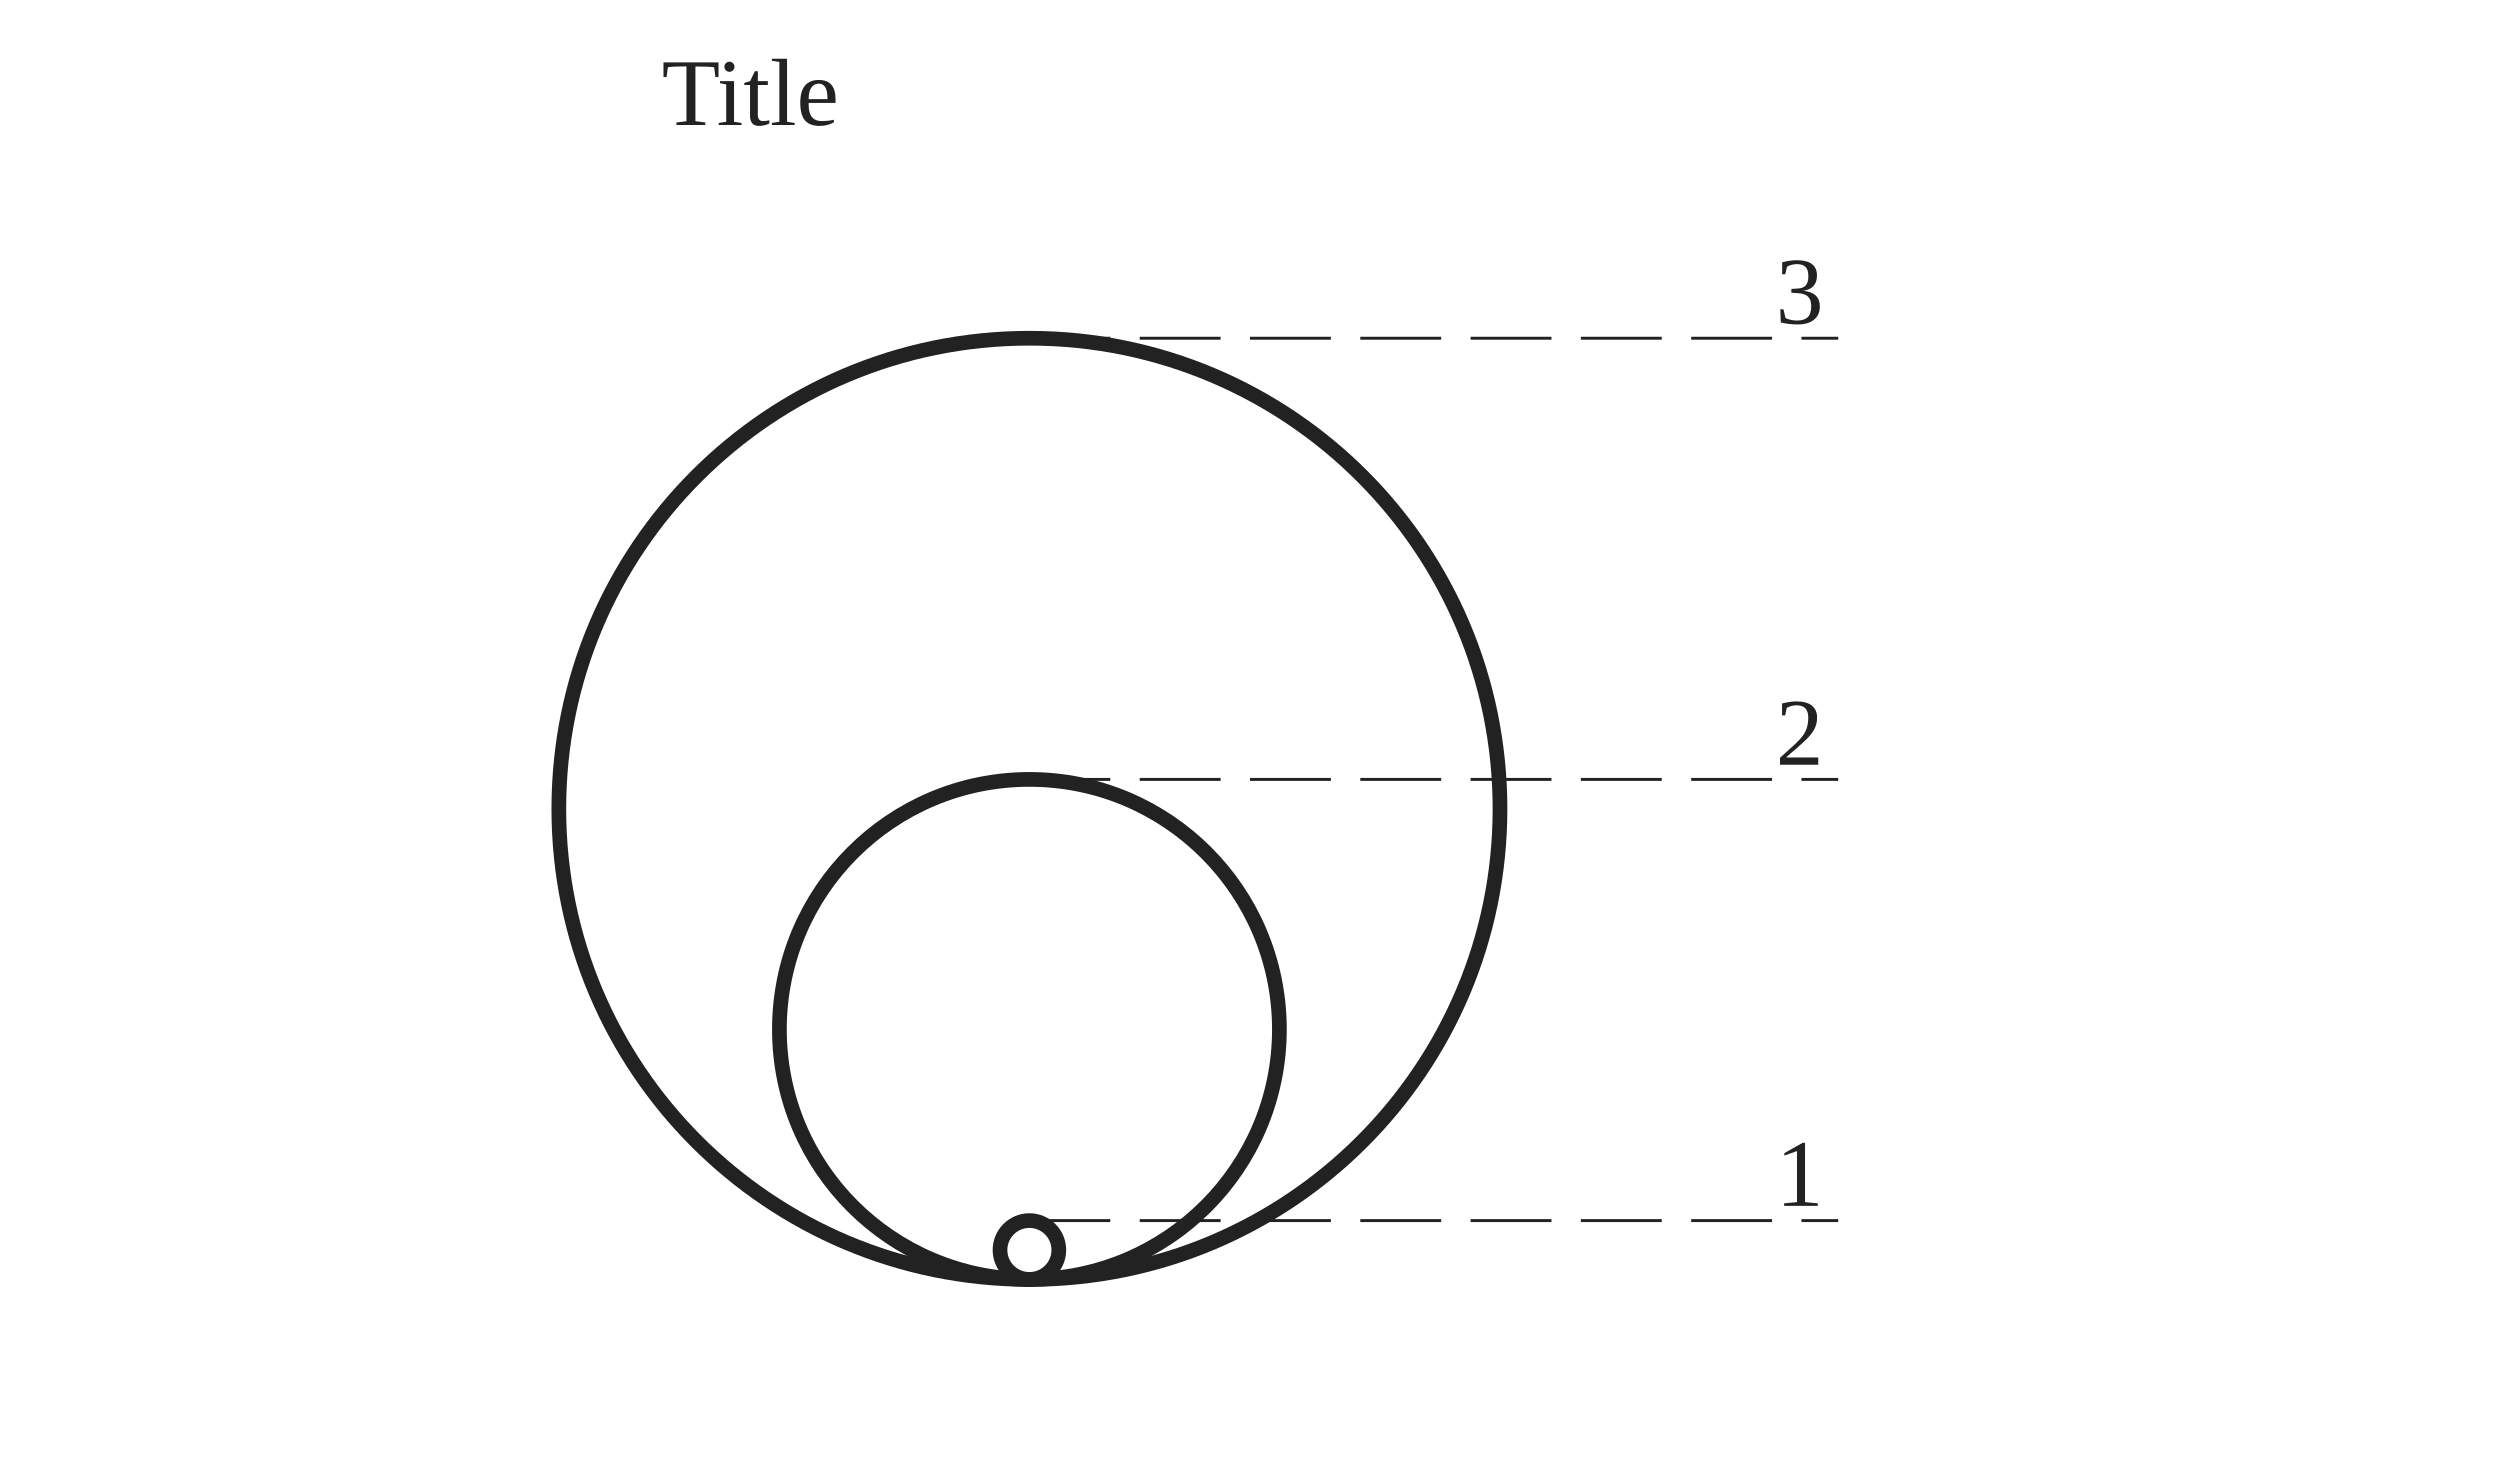
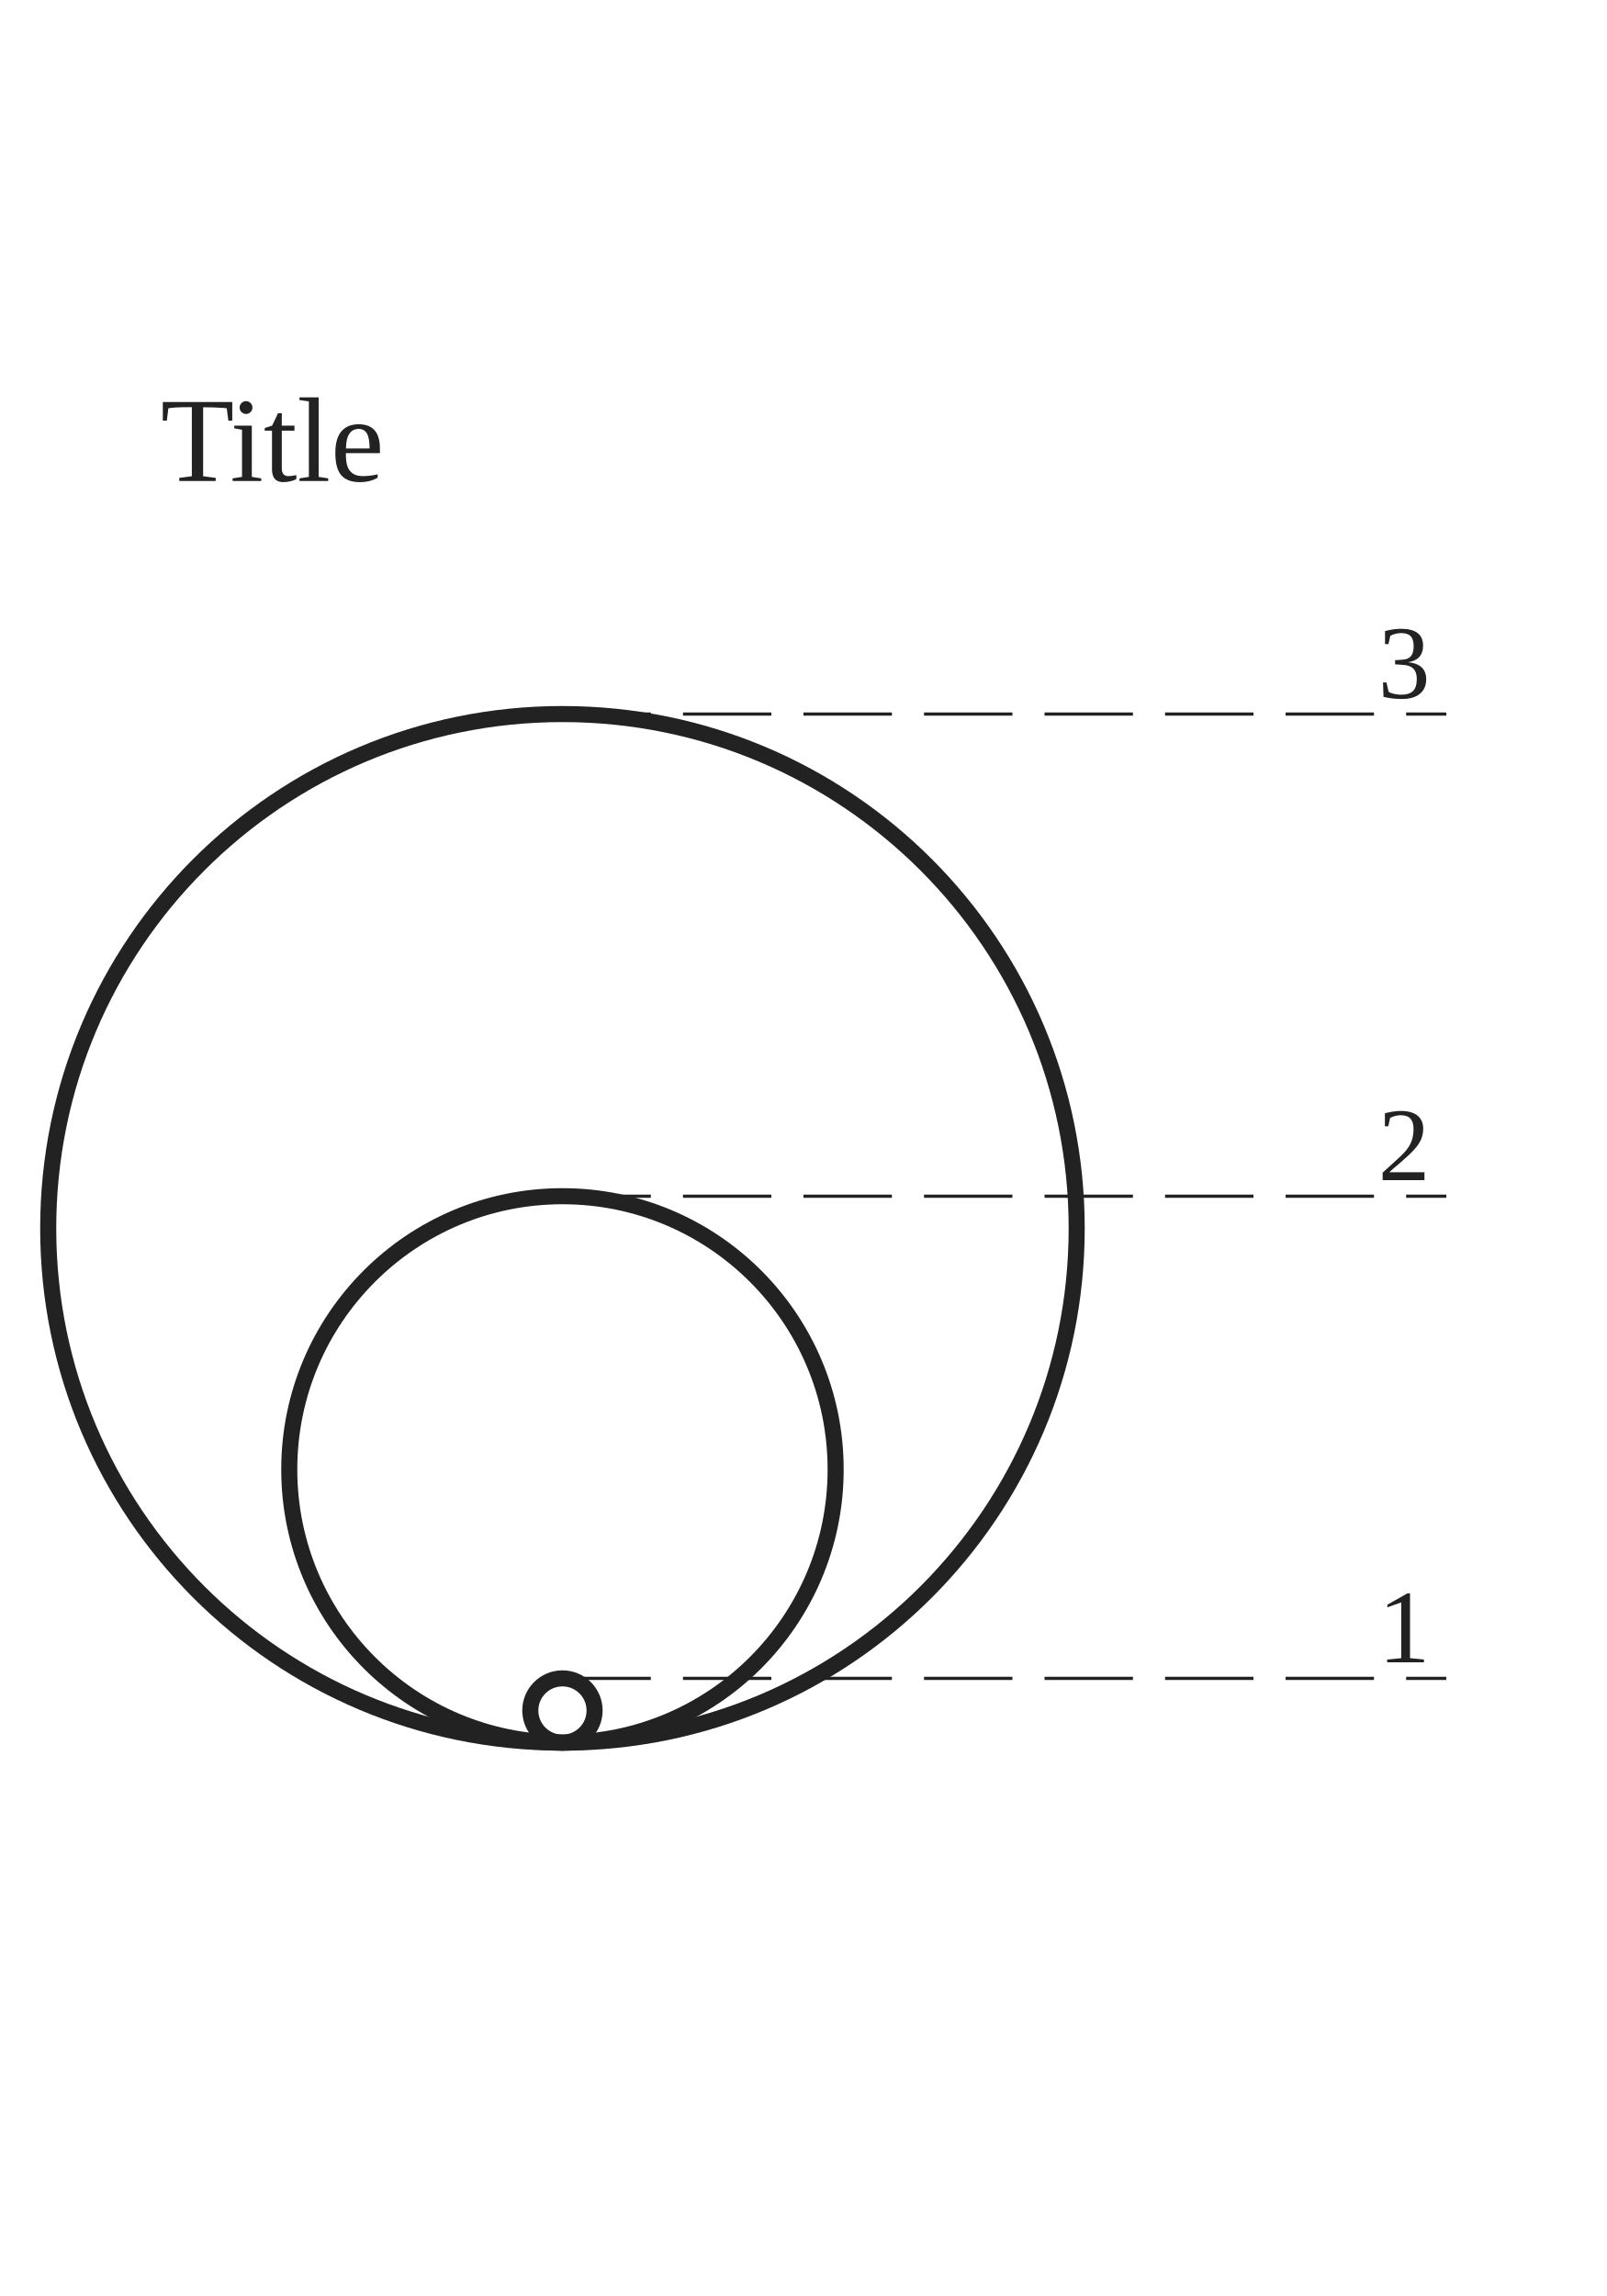
- <svg xmlns="http://www.w3.org/2000/svg" version="1.1" id="Layer_1" x="0px" y="0px" width="340px" height="200px" viewBox="0 0 200 200" preserveAspectRatio="xMidYMid meet">
+ <svg xmlns="http://www.w3.org/2000/svg" version="1.1" id="Layer_1" x="0px" y="0px" width="140px" height="200px" viewBox="0 0 200 200" preserveAspectRatio="xMidYMid meet">
  <g>
-     <text id="title" transform="matrix(1 0 0 1 20 17)" fill="#222" font-size="13">Title</text>
+     <text id="title" transform="matrix(1 0 0 1 20 17)" fill="#222" font-size="15">Title</text>
    <circle id="maxNode" fill="none" stroke="#222" stroke-width="2" stroke-miterlimit="10" cx="70" cy="110" r="64" />
    <circle id="midNode" fill="none" stroke="#222" stroke-width="2" stroke-miterlimit="10" cx="70" cy="140" r="34" />
    <circle id="minNode" fill="none" stroke="#222" stroke-width="2" stroke-miterlimit="10" cx="70" cy="170" r="4" />
    <g id="maxG" transform="translate(70, 46)">
      <text transform="matrix(1 0 0 1 108 -2)" text-anchor="end" fill="#222" font-size="13">3</text>
      <line fill="none" stroke="#222" stroke-width="0.4" stroke-dasharray="11, 4" x2="110" />
    </g>
    <g id="midG" transform="translate(70, 106)">
      <text transform="matrix(1 0 0 1 108 -2)" text-anchor="end" fill="#222" font-size="13">2</text>
      <line fill="none" stroke="#222" stroke-width="0.4" stroke-dasharray="11, 4" x2="110" />
    </g>
    <g id="minG" transform="translate(70, 166)">
      <text transform="matrix(1 0 0 1 108 -2)" text-anchor="end" fill="#222" font-size="13">1</text>
      <line fill="none" stroke="#222" stroke-width="0.4" stroke-dasharray="11, 4" x2="110" />
    </g>
-     <text id="note" transform="matrix(1 0 0 1 20 193)" fill="#444445" font-style="italic" font-size="8" />
+     <text id="note" transform="matrix(1 0 0 1 20 193)" fill="#444445" font-style="italic" font-size="10" />
  </g>
</svg>
